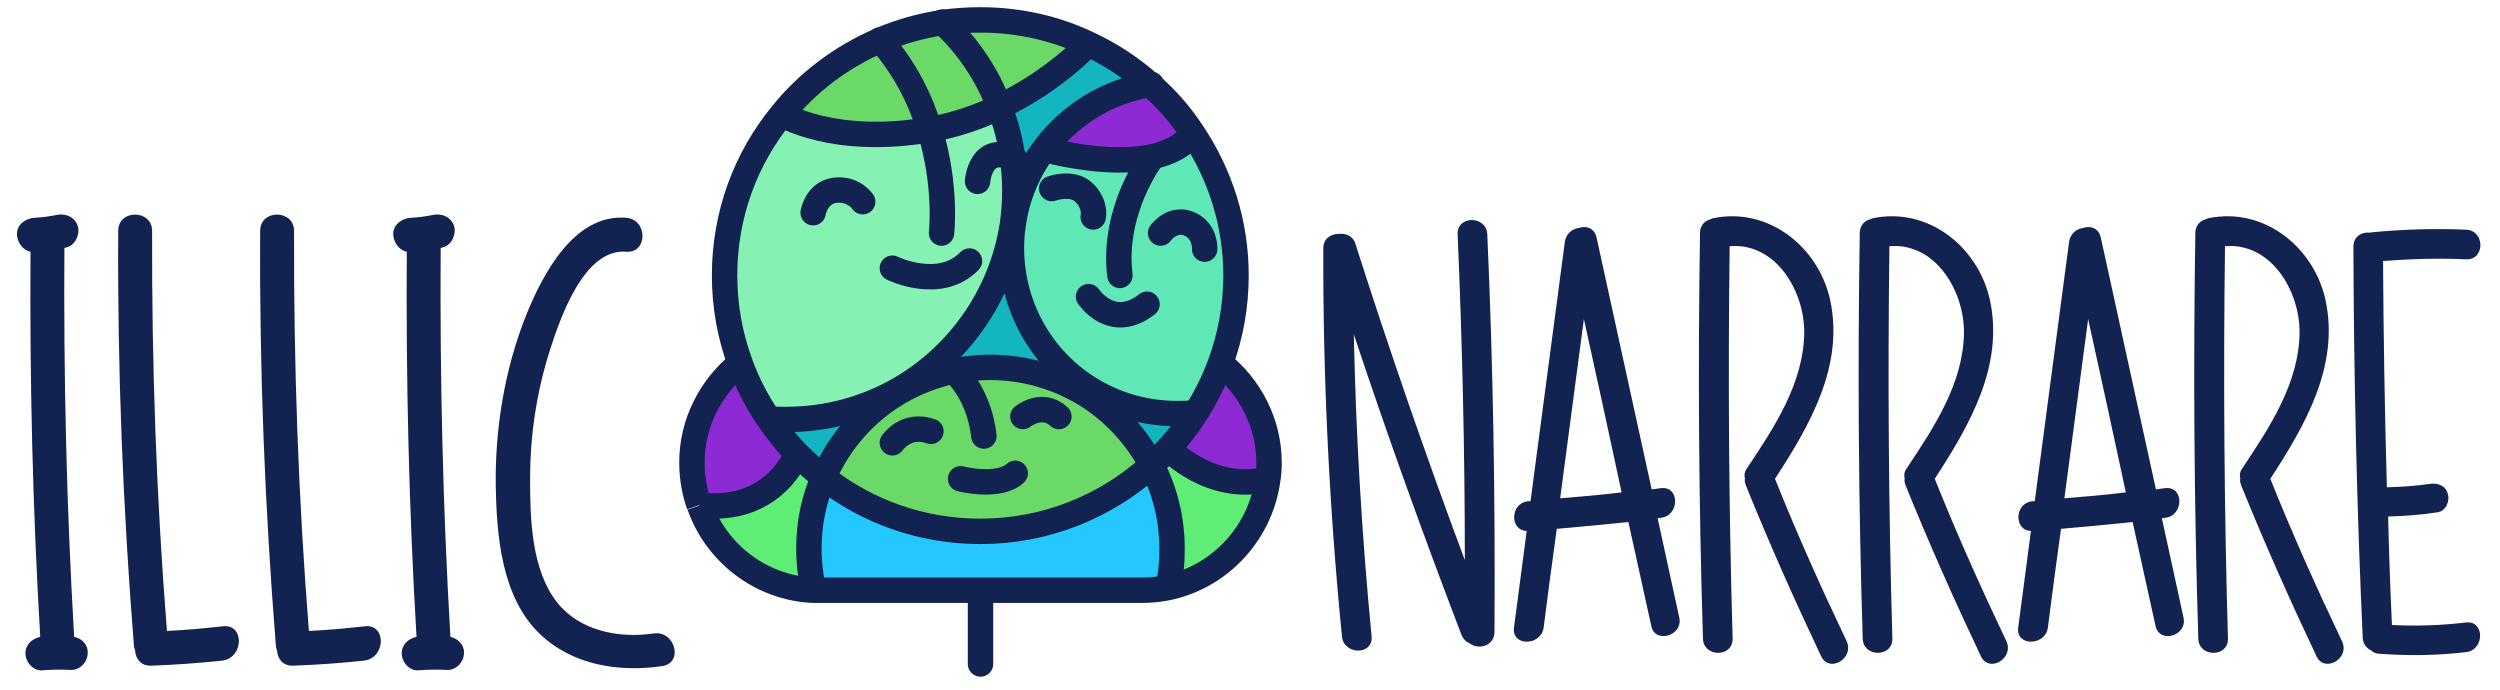
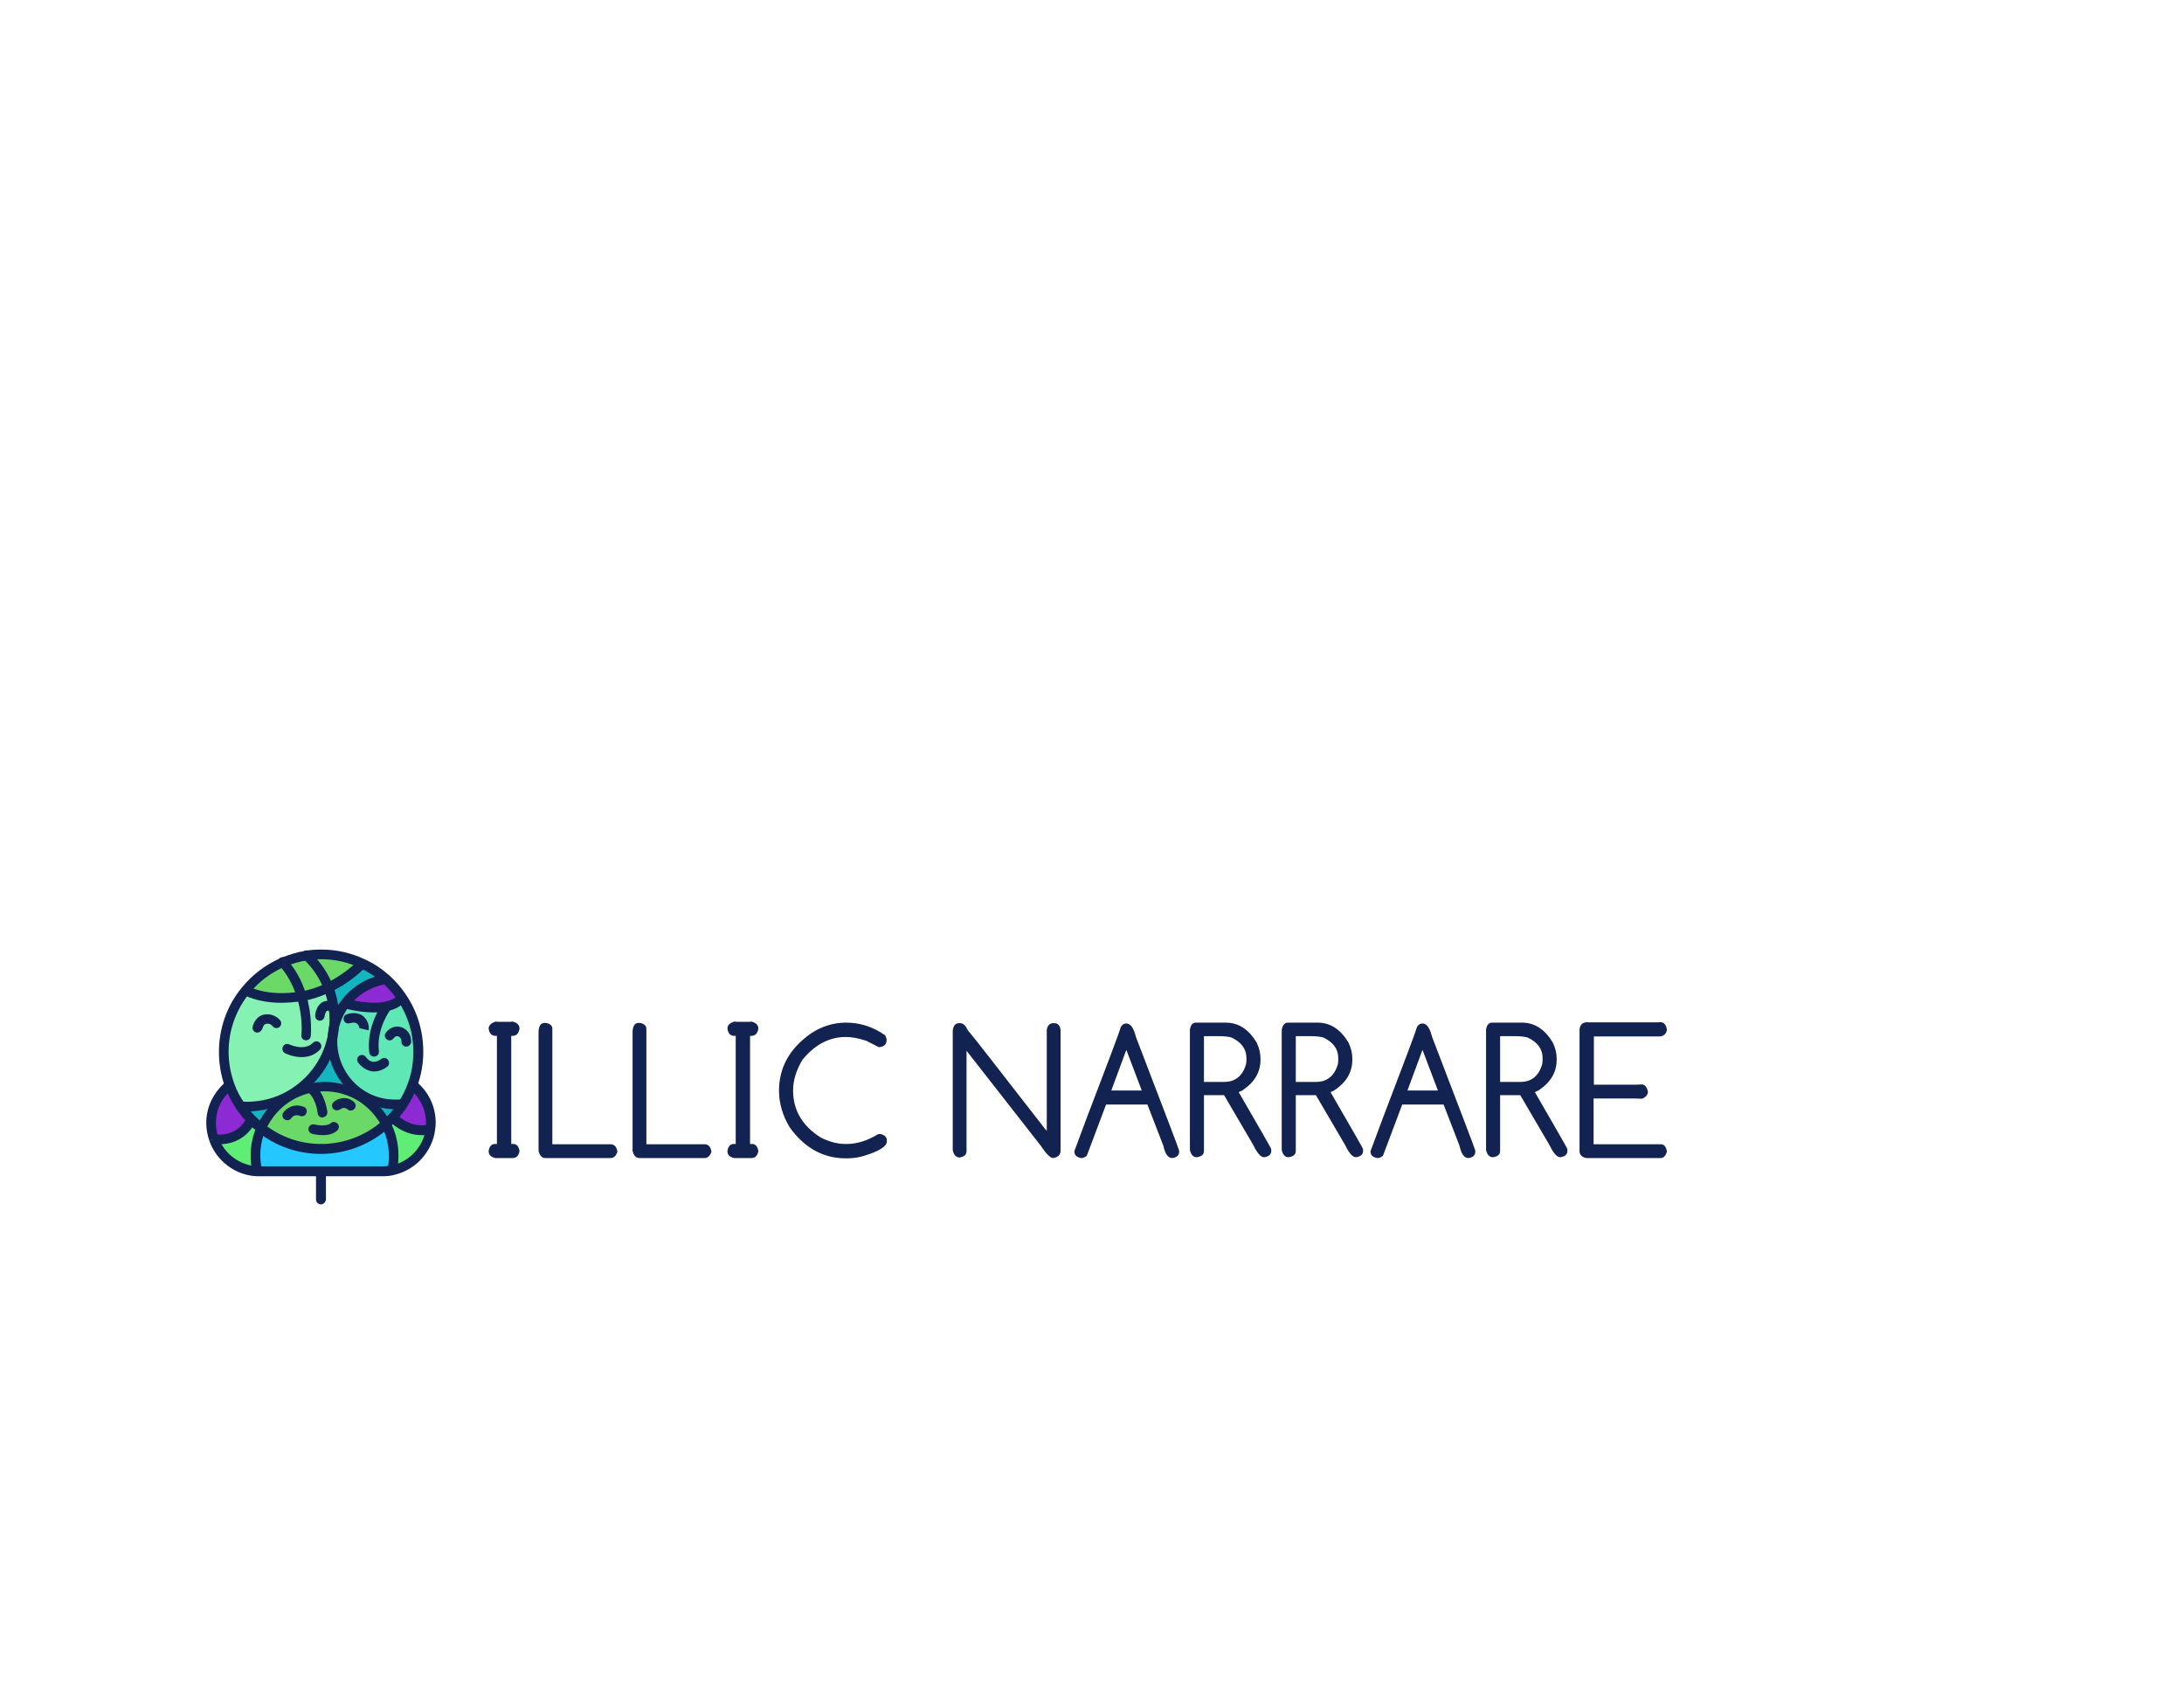
- <svg xmlns="http://www.w3.org/2000/svg" id="Layer_1" viewBox="0 0 590 162.7">
-   <style>.st0{fill:none;stroke:#231f20;stroke-miterlimit:10}.st1{fill:#122251}.st2{fill:#8d2ad4}.st3{fill:#5fed76}.st4{fill:#5fe8b5}.st5{fill:#13b6be}.st6{fill:#25c8fe}.st7{fill:#6ad968}.st8{fill:#85f1b2}.st10,.st9{fill:none;stroke:#122251;stroke-width:6;stroke-miterlimit:10}.st10{stroke-linecap:round}</style>
+ <svg xmlns="http://www.w3.org/2000/svg" viewBox="0 0 792 612">
+   <style>.st0{fill:#8d2ad4}.st1{fill:#5fed76}.st2{fill:#5fe8b5}.st3{fill:#13b6be}.st4{fill:#25c8fe}.st5{fill:#6ad968}.st6{fill:#85f1b2}.st7{fill:#122251}</style>
  <g id="Layer_4">
-     <path class="st1" d="M351 55.3c-.2-4.5-7.2-4.5-7 0 1.1 25.6 1.7 51.3 1.7 76.9-9.2-24.7-17.8-49.5-25.8-74.6-.6-2-2.4-2.6-4-2.4-1.8 0-3.6 1.1-3.6 3.4-.1 30.6 1.4 61.2 4.4 91.6.4 4.4 7.4 4.5 7 0-2.3-23.7-3.7-47.5-4.2-71.3 7.9 23.8 16.4 47.4 25.4 70.9.4 1 1.1 1.7 1.9 2 2 1.6 5.8.8 5.9-2.6.2-31.2-.3-62.5-1.7-93.9zm45.3 90.4l-5.1-23.4c.3 0 .5-.1.8-.1 4.4-.5 4.5-7.5 0-7-.7.1-1.5.2-2.2.3-4.3-19.8-8.7-39.6-13-59.4-.5-2.3-2.5-2.9-4.2-2.3-1.5.2-3 1.3-3.3 3.3l-8.1 61.2h-.5c-4.3.3-4.5 6.9-.4 7l-3 22.8c-.6 4.5 6.4 4.4 7 0 1-7.8 2-15.5 3.1-23.3 5.7-.5 11.3-1 16.9-1.6 1.8 8.2 3.6 16.3 5.4 24.5.8 4.3 7.6 2.4 6.6-2zm-28.1-28.1c1.9-14.1 3.7-28.2 5.6-42.3 3 13.6 6 27.3 8.9 40.9-4.8.6-9.6 1-14.5 1.4zm147.1 28.1l-5.1-23.4c.3 0 .5-.1.8-.1 4.4-.5 4.5-7.5 0-7-.7.1-1.5.2-2.2.3-4.3-19.8-8.7-39.6-13-59.4-.5-2.3-2.5-2.9-4.2-2.3-1.5.2-3 1.3-3.3 3.3l-8.1 61.2h-.5c-4.3.3-4.5 6.9-.4 7l-3 22.8c-.6 4.5 6.4 4.4 7 0 1-7.8 2-15.5 3.1-23.3 5.7-.5 11.3-1 16.9-1.6 1.8 8.2 3.6 16.3 5.4 24.5.9 4.3 7.6 2.4 6.6-2zm-28.1-28.1c1.9-14.1 3.7-28.2 5.6-42.3 3 13.6 6 27.3 8.9 40.9-4.8.6-9.6 1-14.5 1.4zm-51.4 33.7c-6-12.6-11.7-25.3-16.9-38.3 8.2-12.6 16.4-26.7 13-42.3-2.8-12.5-14.6-21.9-27.6-19.2-.3.1-.6.2-.8.3-1.3.4-2.3 1.5-2.3 3.2-.5 31.9-.3 63.8.7 95.7.1 4.5 7.1 4.5 7 0-.9-30.9-1.1-61.8-.7-92.6 10.8-.9 17.6 10.4 17.6 20.3-.1 12-7.1 22.5-13.5 32.1-.6.8-.7 1.7-.5 2.4-.1.5 0 1 .2 1.6 5.5 13.6 11.5 27.1 17.8 40.4 1.9 4 7.9.5 6-3.6zm37.7 0c-6-12.6-11.7-25.3-16.9-38.3 8.2-12.6 16.4-26.7 13-42.3-2.8-12.5-14.6-21.9-27.6-19.2-.3.1-.6.2-.8.3-1.3.4-2.3 1.5-2.3 3.2-.5 31.9-.3 63.8.7 95.7.1 4.5 7.1 4.5 7 0-.9-30.9-1.1-61.8-.7-92.6 10.8-.9 17.6 10.4 17.6 20.3-.1 12-7.1 22.5-13.5 32.1-.6.8-.7 1.7-.5 2.4-.1.5 0 1 .2 1.6 5.5 13.6 11.5 27.1 17.8 40.4 1.9 4 7.9.5 6-3.6zm79.2 0c-6-12.6-11.7-25.3-16.9-38.3 8.2-12.6 16.4-26.7 13-42.3-2.8-12.5-14.6-21.9-27.6-19.2-.3.1-.6.2-.8.3-1.3.4-2.3 1.5-2.3 3.2-.5 31.9-.3 63.8.7 95.7.1 4.5 7.1 4.5 7 0-.9-30.9-1.1-61.8-.7-92.6 10.8-.9 17.6 10.4 17.6 20.3-.1 12-7.1 22.5-13.5 32.1-.6.8-.7 1.7-.5 2.4-.1.5 0 1 .2 1.6 5.5 13.6 11.5 27.1 17.8 40.4 1.9 4 8 .5 6-3.6zm29.3-4.4c-5.8.7-11.7.9-17.5.6-.4-8.5-.7-17.1-.9-25.6 3.9-.1 7.8-.4 11.7-1 1.9-.3 2.9-2.6 2.4-4.3-.5-2-2.4-2.7-4.3-2.4-3.3.5-6.7.7-10.1.8-.5-17.8-.8-35.6-.9-53.4 6.5-.5 13-.7 19.6-.4 4.5.2 4.5-6.8 0-7-7.4-.3-14.7-.1-22 .6-.2 0-.5.1-.7.1-1.9-.2-3.9.9-3.9 3.3.1 30.8.8 61.6 2.2 92.3.1 1.5.9 2.5 2 3 .5.5 1.2.8 2.1.8 6.8.5 13.6.4 20.3-.4 4.4-.5 4.4-7.5 0-7zm-564.5 3.4c-1.8-30.6-2.5-61.2-2.3-91.8.1 0 .3 0 .4-.1 2.1-.4 3.3-3 2.8-4.9-.6-2.2-2.8-3.2-4.9-2.8-1.9.4-3.5.6-5.5.7-2.1.2-4.1 1.7-4 4 .1 1.8 1.4 3.7 3.2 4-.2 30.3.5 60.7 2.3 90.9-1.9.4-3.5 1.8-3.5 3.9 0 2 1.8 4.2 4 4s4.5-.2 6.7-.1 4-1.9 4-4c.1-1.9-1.3-3.4-3.2-3.8zm88.8 0c-1.8-30.6-2.5-61.2-2.3-91.8.1 0 .3 0 .4-.1 2.1-.4 3.3-3 2.8-4.9-.6-2.2-2.8-3.2-4.9-2.8-1.9.4-3.5.6-5.5.7-2.1.2-4.1 1.7-4 4 .1 1.8 1.4 3.7 3.2 4-.2 30.3.5 60.7 2.3 90.9-1.9.4-3.5 1.8-3.5 3.9 0 2 1.8 4.2 4 4s4.5-.2 6.7-.1 4-1.9 4-4c.1-1.9-1.4-3.4-3.2-3.8zm-53.7-2.5c-4.4.5-8.8.9-13.2 1.1-2.5-31.4-3.6-62.9-3.5-94.4 0-5.1-8-5.2-8 0-.2 32.6 1.1 65.2 3.7 97.8 0 .5.2.9.3 1.3.1 1.9 1.4 3.6 3.8 3.5 5.6-.2 11.2-.6 16.8-1.2 5.1-.7 5.2-8.7.1-8.1zm33.5 0c-4.4.5-8.8.9-13.2 1.1-2.5-31.4-3.6-62.9-3.5-94.4 0-5.1-8-5.2-8 0-.2 32.6 1.1 65.2 3.7 97.8 0 .5.2.9.3 1.3.1 1.9 1.4 3.6 3.8 3.5 5.6-.2 11.2-.6 16.8-1.2 5.1-.7 5.2-8.7.1-8.1zm68.1 1.7c-8.1 1.2-17.4-.6-22.7-7.3-6.1-7.7-6.4-19.8-6.4-29.2 0-10.1 1.5-20.2 4.5-29.8 2.4-7.5 8-24.6 18.2-23.8 5.1.4 5.1-7.6 0-8-12.3-1-19.7 13.3-23.6 22.9-5.1 12.8-7.4 26.8-7.2 40.5.2 11.7 1.4 26.2 10.4 34.8 7.7 7.4 18.7 9.1 28.9 7.6 5.1-.8 3-8.5-2.1-7.7z" />
    <g id="XMLID_1_">
-       <path class="st2" d="M299.5 109.2c0 1.3-.1 2.6-.3 3.8-13.6 3.3-23.5-7.2-23.5-7.2 2.4-2.6 4.6-5.4 6.5-8.4 2.3-3.7 4.3-7.6 5.8-11.7 7 5.5 11.5 14.1 11.5 23.5z" />
-       <path class="st3" d="M275.8 105.9s9.8 10.5 23.5 7.2c-.9 6.7-4 12.8-8.6 17.4-4.1 4.1-9.3 7-15.1 8.2.7-3.1 1-5.7 1-9.1 0-7.1-1.7-13.8-4.8-19.7 1.3-1.3 2.7-2.6 4-4z" />
-       <path class="st4" d="M272 37c3.9-.9 7.4-2.5 9.6-5.5 6.4 9.6 10.2 21.1 10.2 33.5 0 7.3-1.3 14.3-3.7 20.8-1.5 4.1-3.5 8.1-5.8 11.7l-.1-.1c-1.5.2-2.9.2-4.4.2-6.7 0-13.1-1.7-18.6-4.7-12.2-6.6-20.4-19.5-20.4-34.4 0-1.8.1-3.6.4-5.4.9-6.7 3.5-12.8 7.4-18-.3.1 14.3 4.3 25.4 1.9z" />
-       <path class="st5" d="M282.1 97.4l.1.1c-1.9 3-4.1 5.8-6.5 8.4-1.3 1.4-2.6 2.7-4 4-3.5-6.7-8.6-12.3-15-16.4l2.3-.5c5.5 3 11.9 4.7 18.6 4.7 1.6-.1 3-.1 4.5-.3z" />
-       <path class="st6" d="M276.5 129.6c0 3.3-.2 6-1 9.1-2 .4-4 .6-6.1.6H192c-.7-3.1-1.1-6.3-1.1-9.7 0-6 1.2-11.8 3.5-16.9 10.2 8 23.1 12.7 37 12.7 15.5 0 29.6-5.9 40.3-15.5 3.1 5.9 4.8 12.6 4.8 19.7z" />
-       <path class="st2" d="M271.6 20c3.8 3.4 7.2 7.2 10 11.5-2.2 3-5.7 4.7-9.6 5.5-11 2.4-25.6-1.8-25.6-1.8 5.9-8 14.9-13.6 25.2-15.2z" />
-       <path class="st7" d="M256.8 93.5c6.3 4.1 11.5 9.7 15 16.4-10.7 9.6-24.8 15.5-40.3 15.5-14 0-26.8-4.7-37-12.7 3.7-8.5 10-15.6 18-20.2 6.3-3.6 13.5-5.7 21.3-5.7 8.4 0 16.3 2.4 23 6.7z" />
-       <path class="st5" d="M259 92.9l-2.3.5c-6.7-4.3-14.6-6.7-23.1-6.7-7.8 0-15 2.1-21.3 5.7l-.3-.5c14.1-8 24.2-22.1 26.8-38.8-.2 1.8-.4 3.6-.4 5.4.2 14.9 8.5 27.8 20.6 34.4zm-19.9-55.4c-.6-4.2-1.6-8.3-3.1-12.2 13.1-6.2 21-14.9 21-14.9 5.4 2.5 10.3 5.8 14.7 9.7-10.3 1.6-19.2 7.2-25.2 15.2-3.9 5.1-6.5 11.3-7.4 18 .4-2.7.6-5.5.6-8.4-.1-2.6-.3-5-.6-7.4z" />
-       <path class="st7" d="M256.9 10.3s-7.9 8.7-21 14.9c-2.9-7.6-7.6-14.4-13.4-20 2.9-.4 5.9-.6 8.9-.6 9.1 0 17.8 2.1 25.5 5.7z" />
-       <path class="st8" d="M219.4 30.6c6.1-1.1 11.7-3 16.5-5.4 1.5 3.9 2.6 8 3.1 12.2.3 2.4.5 4.8.5 7.3 0 2.9-.2 5.7-.6 8.4-2.6 16.6-12.8 30.8-26.8 38.8-7.9 4.5-17 7-26.7 7-1.3 0-2.6 0-3.8-.1l-.1.1c-2.8-4.1-5.1-8.5-6.8-13.2-2.4-6.5-3.7-13.5-3.7-20.8 0-14.4 5-27.6 13.5-38 0 .1 12.4 7.6 34.9 3.7z" />
-       <path class="st7" d="M222.5 5.3c5.9 5.5 10.5 12.3 13.4 20-4.8 2.3-10.4 4.3-16.5 5.4-2.1-6.9-5.7-14.4-11.7-21.2 4.7-2 9.7-3.4 14.8-4.2z" />
-       <path class="st5" d="M212.1 92l.3.5c-8 4.6-14.3 11.7-18 20.2-2.2-1.7-4.3-3.6-6.3-5.6-2.4-2.5-4.6-5.2-6.6-8.1l.1-.1c1.3.1 2.5.1 3.8.1 9.7 0 18.8-2.6 26.7-7z" />
-       <path class="st7" d="M207.8 9.4c6 6.7 9.6 14.2 11.7 21.2-22.6 3.9-34.9-3.6-34.9-3.6 6.1-7.6 14.1-13.7 23.2-17.6z" />
-       <path class="st3" d="M190.9 129.6c0 3.3.4 6.6 1.1 9.7-12.4-.5-23-8.8-26.9-20 17.8 2 23-12.2 23-12.2 2 2 4.1 3.9 6.3 5.6-2.3 5.1-3.5 10.8-3.5 16.9z" />
-       <path class="st2" d="M181.5 98.9c2 2.9 4.2 5.6 6.6 8.1 0 0-5.2 14.3-23 12.2-1.1-3.1-1.7-6.5-1.7-10 0-4.8 1.1-9.2 3.1-13.2s4.8-7.5 8.3-10.3c1.6 4.7 3.9 9.2 6.7 13.2z" />
-       <path class="st9" d="M281.5 31.5c6.4 9.6 10.2 21.1 10.2 33.5 0 7.3-1.3 14.3-3.7 20.8-1.5 4.1-3.5 8.1-5.8 11.7-1.9 3-4.1 5.8-6.5 8.4-1.3 1.4-2.6 2.7-4 4-10.7 9.6-24.8 15.5-40.3 15.5-14 0-26.8-4.7-37-12.7-2.2-1.7-4.3-3.6-6.3-5.6-2.4-2.5-4.6-5.2-6.6-8.1-2.8-4.1-5.1-8.5-6.8-13.2-2.4-6.5-3.7-13.5-3.7-20.8 0-14.4 5-27.6 13.5-38 6.1-7.6 14.1-13.6 23.2-17.5 4.6-2 9.6-3.4 14.8-4.2 2.9-.4 5.9-.6 8.9-.6 9.1 0 17.8 2 25.5 5.7 5.4 2.5 10.3 5.8 14.7 9.7 3.8 3.3 7.1 7.1 9.9 11.4z" />
-       <path class="st9" d="M165 119.2c-1.1-3.1-1.7-6.5-1.7-10 0-4.8 1.1-9.2 3.1-13.2s4.8-7.5 8.3-10.3m113.4.1c6.9 5.5 11.4 14 11.4 23.5 0 1.3-.1 2.6-.3 3.8-.9 6.7-4 12.8-8.6 17.4-4.1 4.1-9.3 7-15.1 8.2-2 .4-4 .6-6.1.6H192c-12.4-.5-23-8.8-26.9-20" />
-       <path class="st10" d="M222.2 55s1.3-11.2-2.8-24.4c-2.1-6.9-5.7-14.4-11.7-21.2" />
-       <path class="st9" d="M184.5 27s12.3 7.5 34.9 3.6c6.1-1.1 11.7-3 16.5-5.4 13.1-6.2 21-14.9 21-14.9" />
-       <path class="st10" d="M222.4 5.2l.1.1c5.9 5.5 10.5 12.3 13.4 20 1.5 3.9 2.6 8 3.1 12.2.3 2.4.5 4.8.5 7.3 0 2.9-.2 5.7-.6 8.4-2.6 16.6-12.8 30.8-26.8 38.8-7.9 4.5-17 7-26.7 7-1.3 0-2.6 0-3.8-.1m100.5-1.5c-1.5.2-2.9.2-4.4.2-6.7 0-13.1-1.7-18.6-4.7-12.2-6.6-20.4-19.5-20.4-34.4 0-1.8.1-3.6.4-5.4.9-6.7 3.5-12.8 7.4-18 6-8 14.9-13.6 25.2-15.2" />
-       <path class="st9" d="M192 139.2c-.7-3.1-1.1-6.4-1.1-9.7 0-6 1.2-11.8 3.5-16.9 3.7-8.5 10-15.6 18-20.2 6.3-3.6 13.5-5.7 21.3-5.7 8.5 0 16.4 2.5 23.1 6.7 6.3 4.1 11.5 9.7 15 16.4 3.1 5.9 4.8 12.6 4.8 19.7 0 3.3-.2 6-1 9.1m.2-32.7s9.8 10.5 23.5 7.2c.1 0 .2 0 .3-.1m-111.5-6s-5.2 14.3-23 12.2m81.2-84s14.6 4.2 25.6 1.8c3.9-.9 7.4-2.5 9.6-5.5.2-.3.4-.5.5-.8" />
-       <path class="st10" d="M272 37s-9.6 12.5-7.7 28m9.6-10s2.7-3.8 6.7-2.2c4 1.7 3.7 6 3.7 6m-36.1-14.3s4.9-1.8 7.7 1 2.1 5.7 2.1 5.7M256.9 70s5.5 8.3 13.8 1.8m-78.8-21.6s.8-4.8 5.2-5.3 6.5 2.7 6.5 2.7m27.1-4.8s.7-9.1 8.4-5.4c.2.1.3.2.5.2m-29 25.7s11.2 5.5 18.2-1.7m-18.2 42.9s3.2-4.8 9.1-2.7m7-12.5s4.5 4.8 5.5 13.6m9.2-4.6s4.5-3.7 8.5 0M226.7 113s8.9 2.3 12.9-1.3m-8.2 45v-16.4" />
+       <path class="st0" d="M156.2 407.2c0 .8 0 1.5-.2 2.2-8 1.9-13.7-4.2-13.7-4.2 1.4-1.5 2.7-3.2 3.8-4.9 1.4-2.1 2.5-4.4 3.4-6.9 4.1 3.3 6.7 8.3 6.7 13.8z" />
+       <path class="st1" d="M142.3 405.2s5.8 6.1 13.7 4.2c-.5 3.9-2.3 7.5-5 10.2-2.4 2.4-5.4 4.1-8.9 4.8.4-1.8.6-3.4.6-5.3 0-4.2-1-8.1-2.8-11.5.9-.8 1.7-1.6 2.4-2.4z" />
+       <path class="st2" d="M140.1 364.9c2.3-.5 4.3-1.5 5.6-3.2 3.8 5.6 5.9 12.4 5.9 19.6 0 4.3-.8 8.4-2.1 12.1-.9 2.4-2 4.7-3.4 6.9h-.1c-.8.1-1.7.1-2.6.1-3.9 0-7.7-1-10.9-2.8-7.1-3.9-12-11.4-12-20.1 0-1.1.1-2.1.2-3.2.5-3.9 2.1-7.5 4.3-10.5.1.1 8.7 2.5 15.1 1.1z" />
+       <path class="st3" d="M146 400.3c-1 1.8-2.3 3.4-3.7 4.9-.7.8-1.5 1.6-2.4 2.3-2-3.9-5.1-7.2-8.7-9.6l1.3-.3c3.2 1.8 7 2.8 10.9 2.8.9 0 1.8 0 2.6-.1z" />
+       <path class="st4" d="M142.8 419.1c0 2-.1 3.5-.6 5.3-1.1.2-2.3.4-3.5.4H93.3c-.4-1.8-.6-3.7-.6-5.7 0-3.5.7-6.9 2-9.9 6 4.7 13.5 7.4 21.7 7.4 9.1 0 17.3-3.4 23.6-9 1.7 3.4 2.8 7.3 2.8 11.5z" />
+       <path class="st0" d="M139.9 355c2.2 2 4.2 4.2 5.8 6.7-1.3 1.7-3.3 2.7-5.6 3.2-6.4 1.4-15-1-15-1 3.5-4.7 8.7-8 14.8-8.9z" />
+       <path class="st5" d="M131.2 398c3.7 2.4 6.7 5.7 8.7 9.6-6.3 5.6-14.5 9-23.6 9-8.2 0-15.7-2.8-21.7-7.4 2.2-5 5.9-9.1 10.5-11.8 3.7-2.1 7.9-3.3 12.5-3.3 5.1-.1 9.7 1.4 13.6 3.9z" />
+       <path class="st3" d="M132.5 397.7l-1.3.3c-3.9-2.5-8.5-3.9-13.5-3.9-4.5 0-8.8 1.2-12.5 3.3l-.2-.3c8.2-4.7 14.2-13 15.7-22.7-.1 1-.2 2.1-.2 3.2.1 8.7 4.9 16.2 12 20.1zm-11.6-32.5c-.3-2.5-1-4.9-1.8-7.2 7.6-3.7 12.3-8.7 12.3-8.7 3.1 1.5 6 3.4 8.6 5.7-6 .9-11.3 4.2-14.7 8.9-2.3 3-3.8 6.6-4.3 10.5.2-1.6.4-3.2.4-4.9-.2-1.4-.3-2.9-.5-4.3z" />
+       <path class="st5" d="M131.3 349.3s-4.6 5.1-12.3 8.7c-1.7-4.5-4.4-8.4-7.9-11.7 1.7-.2 3.4-.4 5.2-.4 5.4.1 10.5 1.3 15 3.4z" />
+       <path class="st6" d="M109.4 361.2c3.6-.6 6.8-1.8 9.7-3.1.9 2.3 1.5 4.7 1.8 7.2.2 1.4.3 2.8.3 4.3 0 1.7-.1 3.3-.4 4.9-1.5 9.7-7.5 18-15.7 22.7-4.6 2.6-9.9 4.1-15.6 4.1-.7 0-1.5 0-2.2-.1-1.6-2.4-3-5-4-7.7-1.4-3.8-2.1-7.9-2.1-12.1 0-8.4 3-16.2 7.9-22.2-.1-.1 7.1 4.3 20.3 2z" />
+       <path class="st5" d="M111.2 346.4c3.4 3.2 6.1 7.2 7.9 11.7-2.8 1.4-6.1 2.5-9.7 3.1-1.2-4.1-3.3-8.4-6.8-12.4 2.7-1.1 5.6-2 8.6-2.4z" />
+       <path class="st3" d="M105.1 397.1l.2.3c-4.7 2.7-8.4 6.8-10.5 11.8-1.3-1-2.5-2.1-3.7-3.3-1.4-1.5-2.7-3-3.8-4.7.7.1 1.5.1 2.2.1 5.6-.1 11-1.6 15.6-4.2z" />
+       <path class="st5" d="M102.6 348.8c3.5 3.9 5.6 8.3 6.8 12.4-13.2 2.3-20.4-2.1-20.4-2.1 3.6-4.5 8.2-8 13.6-10.3z" />
+       <path class="st1" d="M92.7 419.1c0 1.9.2 3.8.6 5.7-7.3-.3-13.4-5.1-15.8-11.7 10.4 1.2 13.5-7.2 13.5-7.2 1.1 1.2 2.4 2.3 3.7 3.3-1.3 3-2 6.4-2 9.9z" />
+       <path class="st0" d="M87.2 401.2c1.1 1.7 2.4 3.3 3.8 4.7 0 0-3.1 8.4-13.5 7.2-.6-1.8-1-3.8-1-5.8 0-2.8.7-5.4 1.8-7.8 1.2-2.3 2.8-4.4 4.9-6 1 2.7 2.4 5.3 4 7.7z" />
+       <path class="st7" d="M116.4 418.4c-8.3 0-16.2-2.7-22.7-7.8-1.4-1.1-2.7-2.2-3.9-3.5-1.5-1.5-2.8-3.2-4-4.9-1.7-2.5-3.1-5.2-4.2-8.1-1.5-4.1-2.2-8.4-2.2-12.7 0-8.5 2.9-16.8 8.3-23.3 3.8-4.7 8.7-8.4 14.3-10.8 2.9-1.2 5.9-2.1 9.1-2.6 1.8-.3 3.6-.4 5.4-.4 5.5 0 10.8 1.2 15.7 3.5 3.3 1.5 6.3 3.5 9 5.9 2.3 2.1 4.4 4.5 6.1 7.1 4.1 6.1 6.2 13.2 6.2 20.6 0 4.4-.8 8.7-2.3 12.7-.9 2.5-2.1 5-3.6 7.2-1.2 1.8-2.5 3.6-4 5.1-.8.8-1.6 1.7-2.5 2.5-6.8 6.1-15.6 9.5-24.7 9.5zm0-70.6c-1.6 0-3.3.1-4.9.4-2.8.4-5.6 1.2-8.2 2.3-5 2.1-9.5 5.5-12.9 9.7-4.8 5.9-7.5 13.4-7.5 21.1 0 4 .7 7.8 2 11.5.9 2.6 2.2 5 3.8 7.3 1.1 1.6 2.3 3.1 3.7 4.5 1.1 1.1 2.3 2.2 3.5 3.1 5.9 4.6 13 7.1 20.6 7.1 8.3 0 16.3-3.1 22.4-8.6.8-.7 1.6-1.5 2.2-2.2 1.3-1.4 2.5-3 3.6-4.7 1.3-2 2.4-4.2 3.2-6.5 1.4-3.7 2-7.6 2-11.5 0-6.7-2-13.1-5.7-18.6-1.6-2.4-3.4-4.5-5.6-6.4-2.4-2.2-5.2-4-8.2-5.4-4.3-2.1-9.1-3.1-14-3.1z" />
+       <path class="st7" d="M75.9 413.6c-.7-2.1-1.1-4.2-1.1-6.4 0-3 .7-5.9 2-8.5 1.3-2.5 3.1-4.8 5.3-6.6l2.2 2.7c-1.8 1.5-3.3 3.3-4.4 5.4-1.1 2.2-1.6 4.5-1.6 7 0 1.8.3 3.6.9 5.3l-3.3 1.1z" />
+       <path class="st7" d="M138.6 426.5H93.2c-7.8-.3-14.7-5.5-17.3-12.9l3.3-1.2c2.1 6 7.8 10.2 14.2 10.5h45.3c1.1 0 2.2-.1 3.2-.3 3-.6 5.8-2.1 8-4.3 2.5-2.5 4.1-5.7 4.5-9.1.1-.7.1-1.3.1-2 0-4.8-2.2-9.3-6-12.4l2.2-2.8c4.7 3.7 7.3 9.2 7.3 15.1 0 .9-.1 1.7-.2 2.5-.5 4.2-2.5 8.1-5.5 11.2-2.7 2.7-6.1 4.5-9.7 5.3-1.3.3-2.6.4-4 .4zM111 377.2h-.2c-1-.1-1.7-1-1.5-1.9 0-.1.7-6.3-1.6-13.6-1.4-4.5-3.5-8.4-6.5-11.7-.6-.7-.6-1.8.1-2.5.7-.6 1.8-.6 2.5.1 3.3 3.7 5.7 8 7.2 13 2.4 8 1.7 14.7 1.7 15-.1 1-.8 1.6-1.7 1.6z" />
+       <path class="st7" d="M102 363.6c-8.8 0-13.7-2.9-13.9-3l1.8-3-.9 1.5.9-1.5c.1 0 6.9 4 19.2 1.9 3.1-.5 6.2-1.5 9.2-3 7.2-3.5 11.7-8.3 11.7-8.3l2.6 2.4c-.2.2-4.9 5.4-12.8 9.1-3.3 1.6-6.7 2.7-10.1 3.3-2.9.4-5.4.6-7.7.6z" />
+       <path class="st7" d="M89.5 403c-.8 0-1.6 0-2.4-.1-1-.1-1.7-.9-1.6-1.9.1-1 .9-1.7 1.9-1.6.7 0 1.4.1 2.1.1 5.2 0 10.3-1.3 14.8-3.9 8-4.6 13.4-12.4 14.8-21.4.2-1.5.4-3.1.4-4.6 0-1.3-.1-2.7-.3-4-.3-2.3-.9-4.6-1.7-6.8-1.6-4.1-4.1-7.9-7.4-11l-.1-.1c-.7-.6-.8-1.6-.2-2.4.6-.8 1.7-.9 2.5-.3l.1.1.1.1c3.6 3.4 6.5 7.7 8.3 12.3.9 2.4 1.6 5 1.9 7.6.2 1.5.3 3 .3 4.5 0 1.7-.1 3.5-.4 5.2-1.6 10.1-7.6 18.9-16.6 23.9-5.1 2.8-10.8 4.3-16.5 4.3zm20.4-55.4z" />
+       <path class="st7" d="M143.4 402.2c-4.1 0-8.1-1-11.7-3-7.9-4.3-12.9-12.6-12.9-21.6 0-1.1.1-2.3.2-3.4.6-4.1 2.2-8 4.7-11.3 3.9-5.2 9.5-8.6 15.9-9.6 1-.1 1.9.5 2 1.5.1 1-.5 1.9-1.5 2-5.5.9-10.3 3.8-13.6 8.2-2.1 2.8-3.5 6.2-4 9.7-.1 1-.2 2-.2 2.9 0 7.7 4.2 14.9 11 18.6 3.1 1.7 6.5 2.5 10.1 2.5.8 0 1.6 0 2.4-.1 1-.1 1.8.6 1.9 1.6.1 1-.6 1.8-1.6 1.9-.8 0-1.7.1-2.7.1z" />
+       <path class="st7" d="M92.1 426l-.4-.4-.1-.5c-.5-2-.7-4-.7-6 0-3.7.7-7.3 2.2-10.6 2.3-5.3 6.3-9.8 11.3-12.6 4-2.3 8.7-3.6 13.3-3.6 5.1 0 10.1 1.5 14.4 4.2 4 2.5 7.2 6.1 9.4 10.2 2 3.8 3 8 3 12.3 0 2.2-.2 3.8-.6 5.7l-3.4-.8c.4-1.6.5-3 .5-4.9 0-3.8-.9-7.4-2.6-10.7-1.9-3.6-4.7-6.7-8.1-8.9-3.7-2.4-8.1-3.7-12.6-3.7-4.1 0-8.1 1.1-11.6 3.1-4.3 2.5-7.8 6.4-9.8 11-1.3 2.9-1.9 6-1.9 9.2 0 1.6.2 3.2.5 4.8l.2.1v.8h-1.8l-1.2 1.3z" />
+       <path class="st7" d="M152.9 411.6c-6.9 0-11.6-4.9-11.8-5.2l2.6-2.4c.2.2 5.2 5.4 12 3.7h.2l.7 3.4h-.2c-1.2.4-2.4.5-3.5.5zm-73.4 3.3c-.7 0-1.4 0-2.1-.1l.2-1.7v-1.8h.2c8.8 1 11.5-5.7 11.6-6l3.3 1.2c-1.2 3.1-5.3 8.4-13.2 8.4zm56.1-47.8c-5.5 0-10.7-1.5-10.9-1.5l1-3.4c.1 0 8.2 2.3 14.1 1 2.1-.5 3.7-1.3 4.6-2.6.1-.1.2-.2.2-.3l3 1.8c-.1.2-.3.4-.4.6-1.4 1.9-3.7 3.3-6.7 3.9-1.6.4-3.3.5-4.9.5z" />
+       <path class="st7" d="M135.6 383.1c-.9 0-1.6-.7-1.7-1.5-1.1-9.7 4.6-17.3 4.9-17.7.6-.8 1.7-.9 2.5-.3.8.6.9 1.7.3 2.5-.1.1-5.2 6.9-4.2 15.1.1 1-.6 1.8-1.5 1.9h-.3zm11.7-3.6h-.1c-1-.1-1.7-.9-1.6-1.9 0-.2 0-1.3-1.1-1.8-.9-.4-1.7.5-1.8.7-.6.8-1.7 1-2.4.4-.8-.6-1-1.6-.4-2.4.8-1.2 3.1-3.1 6-1.9 2.8 1.2 3.3 3.9 3.2 5.3-.2.9-.9 1.6-1.8 1.6zm-13.6-5.9l-3.4-.8v.1c0-.1.1-.9-.8-1.7-.7-.7-2.2-.3-2.6-.2-.9.3-1.9-.1-2.2-1s.1-1.9 1-2.2c1.4-.5 4.4-1 6.4 1 2.1 2.2 1.6 4.6 1.6 4.8z" />
+       <path class="st7" d="M135.7 388.5c-.3 0-.7 0-1-.1-3-.5-4.7-3-4.9-3.2-.5-.8-.3-1.9.5-2.4s1.9-.3 2.4.5c0 0 1 1.5 2.5 1.7.9.1 1.9-.2 3-1 .8-.6 1.9-.5 2.5.3.6.8.5 1.9-.3 2.5-1.5 1.1-3.1 1.7-4.7 1.7zm-42.4-14.1H93c-.9-.2-1.6-1.1-1.4-2 .3-1.5 1.5-4.2 4.6-4.6 2.8-.3 4.8 1.3 5.5 2.3.5.8.3 1.9-.5 2.4s-1.9.3-2.4-.5c-.1-.1-.8-1-2.1-.8-1.2.1-1.5 1.6-1.5 1.7-.4.9-1.1 1.5-1.9 1.5zm22.7-4.3h-.1c-1-.1-1.7-.9-1.6-1.9 0-.3.3-3.5 2.6-4.8.9-.5 2.5-.9 4.8.2.1 0 .2.1.3.2h.1c.9.5 1.2 1.5.7 2.4-.5.9-1.5 1.2-2.4.7h-.1s-.1 0-.1-.1h-.1c-.7-.3-1.2-.4-1.5-.3-.5.3-.8 1.3-.9 2-.1.9-.8 1.6-1.7 1.6zm-6.6 13.2c-3.2 0-5.8-1.3-6-1.4-.9-.4-1.2-1.5-.8-2.4.4-.9 1.5-1.2 2.3-.8.1 0 5.5 2.6 8.6-.6.7-.7 1.8-.7 2.5 0s.7 1.8 0 2.5c-2 2.1-4.4 2.7-6.6 2.7zm-5.2 22.9c-.3 0-.7-.1-1-.3-.8-.5-1-1.6-.5-2.4.9-1.4 3.6-3.6 7.4-2.2.9.3 1.4 1.3 1 2.3-.3.9-1.3 1.4-2.3 1-2.1-.8-3.2.8-3.2.9-.3.4-.8.7-1.4.7zm12.7-1c-.9 0-1.6-.7-1.7-1.6-.5-4.4-2.7-6.9-2.8-6.9-.7-.7-.6-1.8.1-2.5s1.8-.6 2.5.1c.1.1 3 3.3 3.7 8.9.1 1-.6 1.8-1.5 1.9-.2.1-.3.1-.3.1zm5.3-2.6c-.5 0-1-.2-1.4-.6-.6-.8-.5-1.9.3-2.5 1.3-1.1 4.5-2.4 7.3.1.7.7.8 1.8.1 2.5-.7.7-1.8.8-2.5.1-.1-.1-1.3-1.1-2.7.1-.3.1-.7.3-1.1.3zm-5.1 9c-1.9 0-3.6-.4-3.9-.5-.9-.2-1.5-1.2-1.3-2.1.2-.9 1.2-1.5 2.1-1.3 1.4.4 4.7.7 5.9-.4.7-.7 1.8-.6 2.5.1s.6 1.8-.1 2.5c-1.4 1.3-3.4 1.7-5.2 1.7zm-.7 25.1c-1 0-1.8-.8-1.8-1.8v-9.6c0-1 .8-1.8 1.8-1.8s1.8.8 1.8 1.8v9.6c-.1 1-.9 1.8-1.8 1.8z" />
    </g>
  </g>
+   <path class="st7" d="M179.8 370.4l.6.1h4.9l.5-.1c1.7.4 2.6 1.2 2.6 2.6-.3 1.7-1.1 2.6-2.5 2.6h-.5v39.2h.8c1.1 0 1.9.8 2.2 2.5v.1c-.3 1.6-1.1 2.5-2.5 2.5h-6.2c-1.6-.3-2.5-1.1-2.5-2.5v-.1c.3-1.7 1.1-2.5 2.2-2.5h.8v-39.2h-.5c-1.4 0-2.3-.9-2.5-2.7v-.1c.2-1.2 1-1.9 2.6-2.4zm17.7.5h.5c1.5.3 2.3 1 2.3 2.1v41.9h21.1c1.4 0 2.2.9 2.5 2.7-.5 1.5-1.3 2.3-2.5 2.3h-23.6c-1.3 0-2.1-.9-2.5-2.6v-43.5c.2-2 .9-2.9 2.2-2.9zm34.1 0h.5c1.5.3 2.3 1 2.3 2.1v41.9h21.1c1.4 0 2.2.9 2.5 2.7-.5 1.5-1.3 2.3-2.5 2.3h-23.6c-1.3 0-2.1-.9-2.5-2.6v-43.5c.2-2 .9-2.9 2.2-2.9zm34.8-.5l.6.1h4.9l.5-.1c1.7.4 2.6 1.2 2.6 2.6-.3 1.7-1.1 2.6-2.5 2.6h-.5v39.2h.8c1.1 0 1.9.8 2.2 2.5v.1c-.3 1.6-1.1 2.5-2.5 2.5h-6.2c-1.6-.3-2.5-1.1-2.5-2.5v-.1c.3-1.7 1.1-2.5 2.2-2.5h.8v-39.2h-.5c-1.4 0-2.3-.9-2.5-2.7v-.1c.1-1.2.9-1.9 2.6-2.4zm40.4.4c5.1 0 9.8 1.5 14.2 4.6.3.7.5 1.2.5 1.5v.3c0 1.5-.9 2.3-2.7 2.5h-.1l-4.5-2.3c-3-1-5.5-1.4-7.4-1.4-6.1 0-11.4 2.8-15.9 8.4-2.2 3.8-3.3 7.4-3.3 11 0 7.2 3.4 12.9 10.1 17.1 3 1.5 6 2.3 8.9 2.3h.4c3.8 0 7.6-1.2 11.5-3.6h.8c1.5.3 2.3 1.1 2.3 2.3v.4c0 1.8-2.9 3.6-8.6 5.3-1.8.5-3.7.8-5.7.8h-.6c-8.1 0-14.9-3.7-20.3-11.2-2.6-4.3-3.9-8.8-3.9-13.3 0-8.5 3.9-15.4 11.6-20.8 4.1-2.7 8.4-3.9 12.7-3.9zm40.9.2h.5c1.1 0 2 .9 2.8 2.6 1.3 1.4 10.6 13.4 28.1 35.9.2 0 .3.1.3.4l.1.1h.1v-36.7c.3-1.5 1.1-2.3 2.3-2.3h.4c1.3 0 2.1.8 2.3 2.4v43.9c0 1.4-.9 2.3-2.7 2.6-1 0-2.5-1.5-4.5-4.5L350.5 381v36.4c0 1.3-.8 2-2.5 2.3-1.3 0-2.1-.9-2.5-2.6v-43.4c.2-1.8 1-2.7 2.2-2.7zm60.7.1c1.6 0 2.7 1.6 3.5 4.8 10.3 26.9 15.6 40.7 15.7 41.3v.4c0 1.3-.8 2-2.4 2.3h-.1c-1.5 0-2.6-1.5-3.2-4.4l-5.8-15h-15l-7 18.6c-.7.5-1.3.8-1.8.8h-.3c-1.6-.3-2.4-1.1-2.4-2.4v-.1l4.4-11.8c7.6-19.9 11.8-30.9 12.4-33.1.5-1 1.3-1.4 2-1.4zm0 9.7l-5.4 14.6h11v-.1l-5.5-14.5h-.1zm25.3-10h10.8c4.6 0 8.3 2.4 11.2 7.2.9 1.9 1.4 3.8 1.4 5.8v.5c0 4.5-2.2 8.2-6.6 11.1l-1.3.6c7.8 13.5 11.8 20.4 11.8 20.7v.6c0 1.3-.8 2-2.5 2.3h-.1c-1.2 0-2.5-1.5-3.9-4.4l-10.6-18.1h-7.3v20.2c0 1.3-.8 2-2.5 2.3h-.1c-1.3 0-2.1-.9-2.5-2.6v-43.6c.2-1.6.9-2.6 2.2-2.6zm2.9 4.9v16.6h7.3c4.1 0 6.8-2.2 8-6.6l.1-1.1v-1c0-3.2-1.8-5.7-5.4-7.4-1-.3-2.6-.5-4.8-.5h-5.2zm30.4-4.9h10.8c4.6 0 8.3 2.4 11.2 7.2.9 1.9 1.4 3.8 1.4 5.8v.5c0 4.5-2.2 8.2-6.6 11.1l-1.3.6c7.8 13.5 11.8 20.4 11.8 20.7v.6c0 1.3-.8 2-2.5 2.3h-.1c-1.2 0-2.5-1.5-3.9-4.4l-10.6-18.1h-7.3v20.2c0 1.3-.8 2-2.5 2.3h-.1c-1.3 0-2.1-.9-2.5-2.6v-43.6c.3-1.6 1-2.6 2.2-2.6zm2.9 4.9v16.6h7.3c4.1 0 6.8-2.2 8-6.6l.1-1.1v-1c0-3.2-1.8-5.7-5.4-7.4-1-.3-2.6-.5-4.8-.5h-5.2zm45.9-4.6c1.6 0 2.7 1.6 3.5 4.8 10.3 26.9 15.6 40.7 15.7 41.3v.4c0 1.3-.8 2-2.4 2.3h-.1c-1.5 0-2.6-1.5-3.2-4.4l-5.8-15h-15l-7 18.6c-.7.5-1.3.8-1.8.8h-.3c-1.6-.3-2.4-1.1-2.4-2.4v-.1l4.4-11.8c7.6-19.9 11.8-30.9 12.4-33.1.5-1 1.3-1.4 2-1.4zm0 9.7l-5.4 14.6h11v-.1l-5.5-14.5h-.1zm25.3-10h10.8c4.6 0 8.3 2.4 11.2 7.2.9 1.9 1.4 3.8 1.4 5.8v.5c0 4.5-2.2 8.2-6.6 11.1l-1.3.6c7.8 13.5 11.8 20.4 11.8 20.7v.6c0 1.3-.8 2-2.5 2.3h-.1c-1.2 0-2.5-1.5-3.9-4.4l-10.6-18.1H544v20.2c0 1.3-.8 2-2.5 2.3h-.1c-1.3 0-2.1-.9-2.5-2.6v-43.6c.2-1.6.9-2.6 2.2-2.6zm2.9 4.9v16.6h7.3c4.1 0 6.8-2.2 8-6.6l.1-1.1v-1c0-3.2-1.8-5.7-5.4-7.4-1-.3-2.6-.5-4.8-.5H544zm31.4-5.1l.6.1h25.4l.5-.1c1.5 0 2.3.9 2.6 2.8-.3 1.6-1.3 2.4-2.8 2.4H578v17.5h15.5l1.8-.1c1.2 0 1.9.9 2.3 2.6 0 1.1-.7 2-2.1 2.6l-2.6-.1h-15v16.6h24.4c1.2 0 1.9.9 2.2 2.7-.5 1.5-1.2 2.3-2.3 2.3h-26.9c-1.6-.3-2.5-1.1-2.5-2.5v-44.2c.2-1.6 1.1-2.5 2.5-2.5v-.1z" id="Layer_3" />
</svg>
